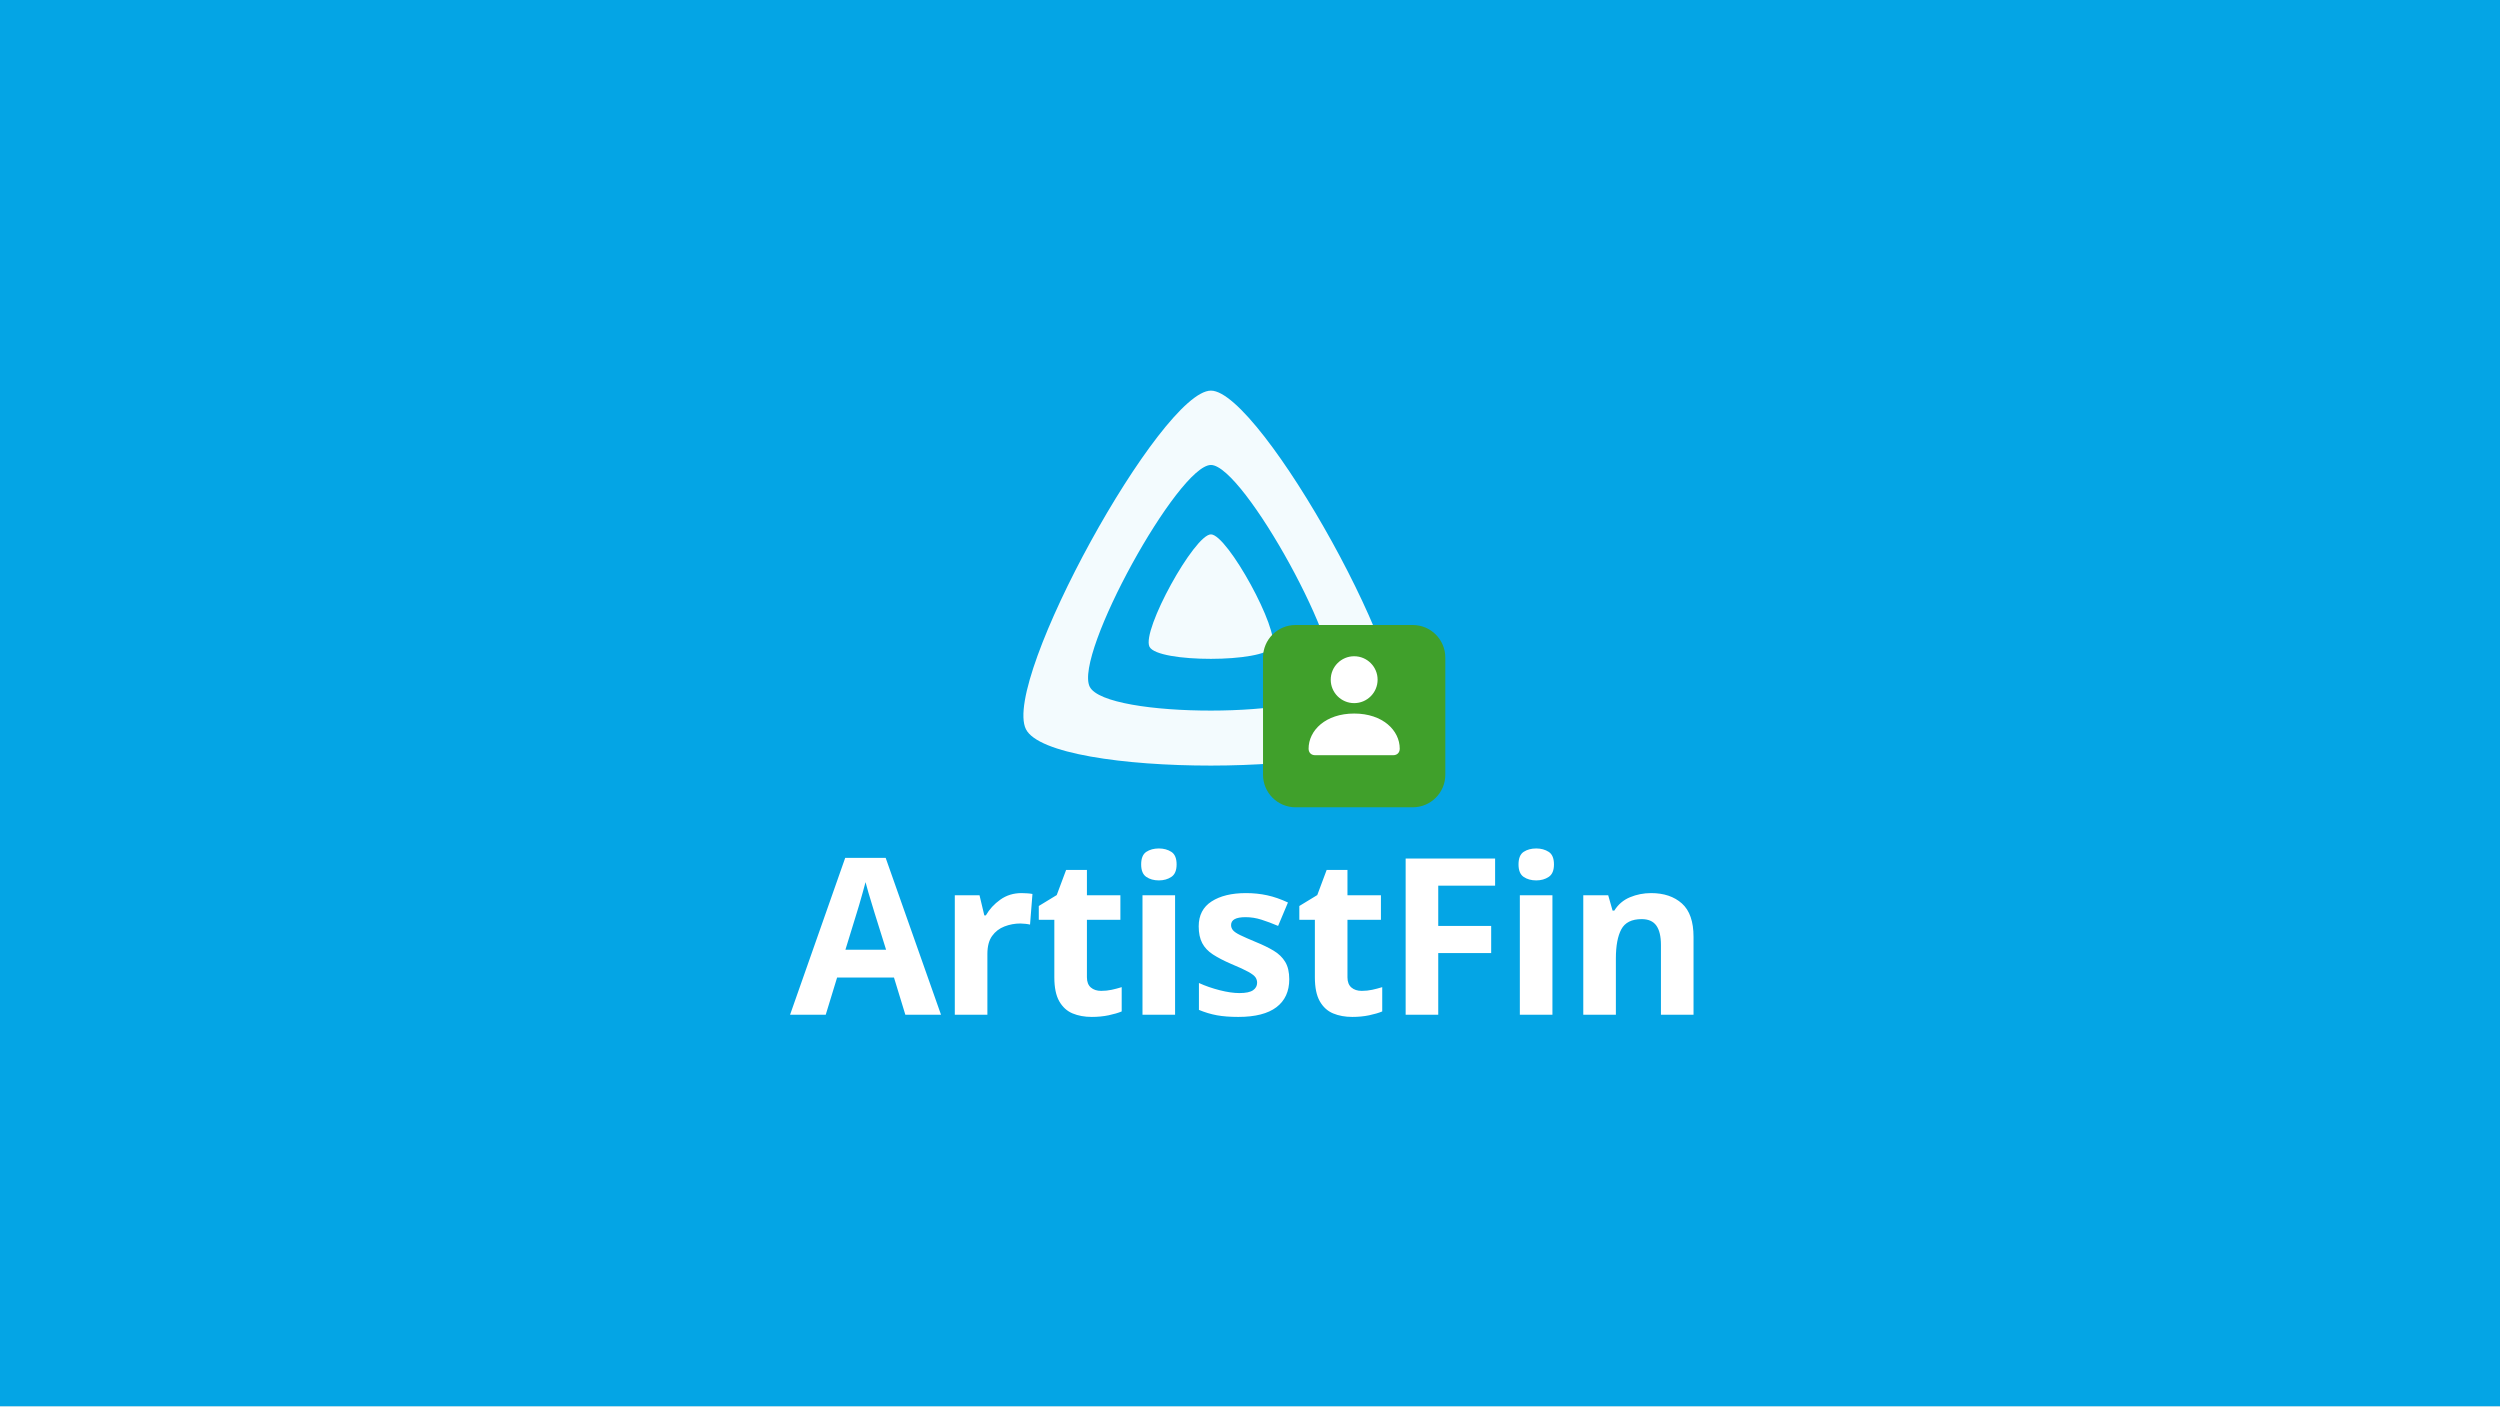
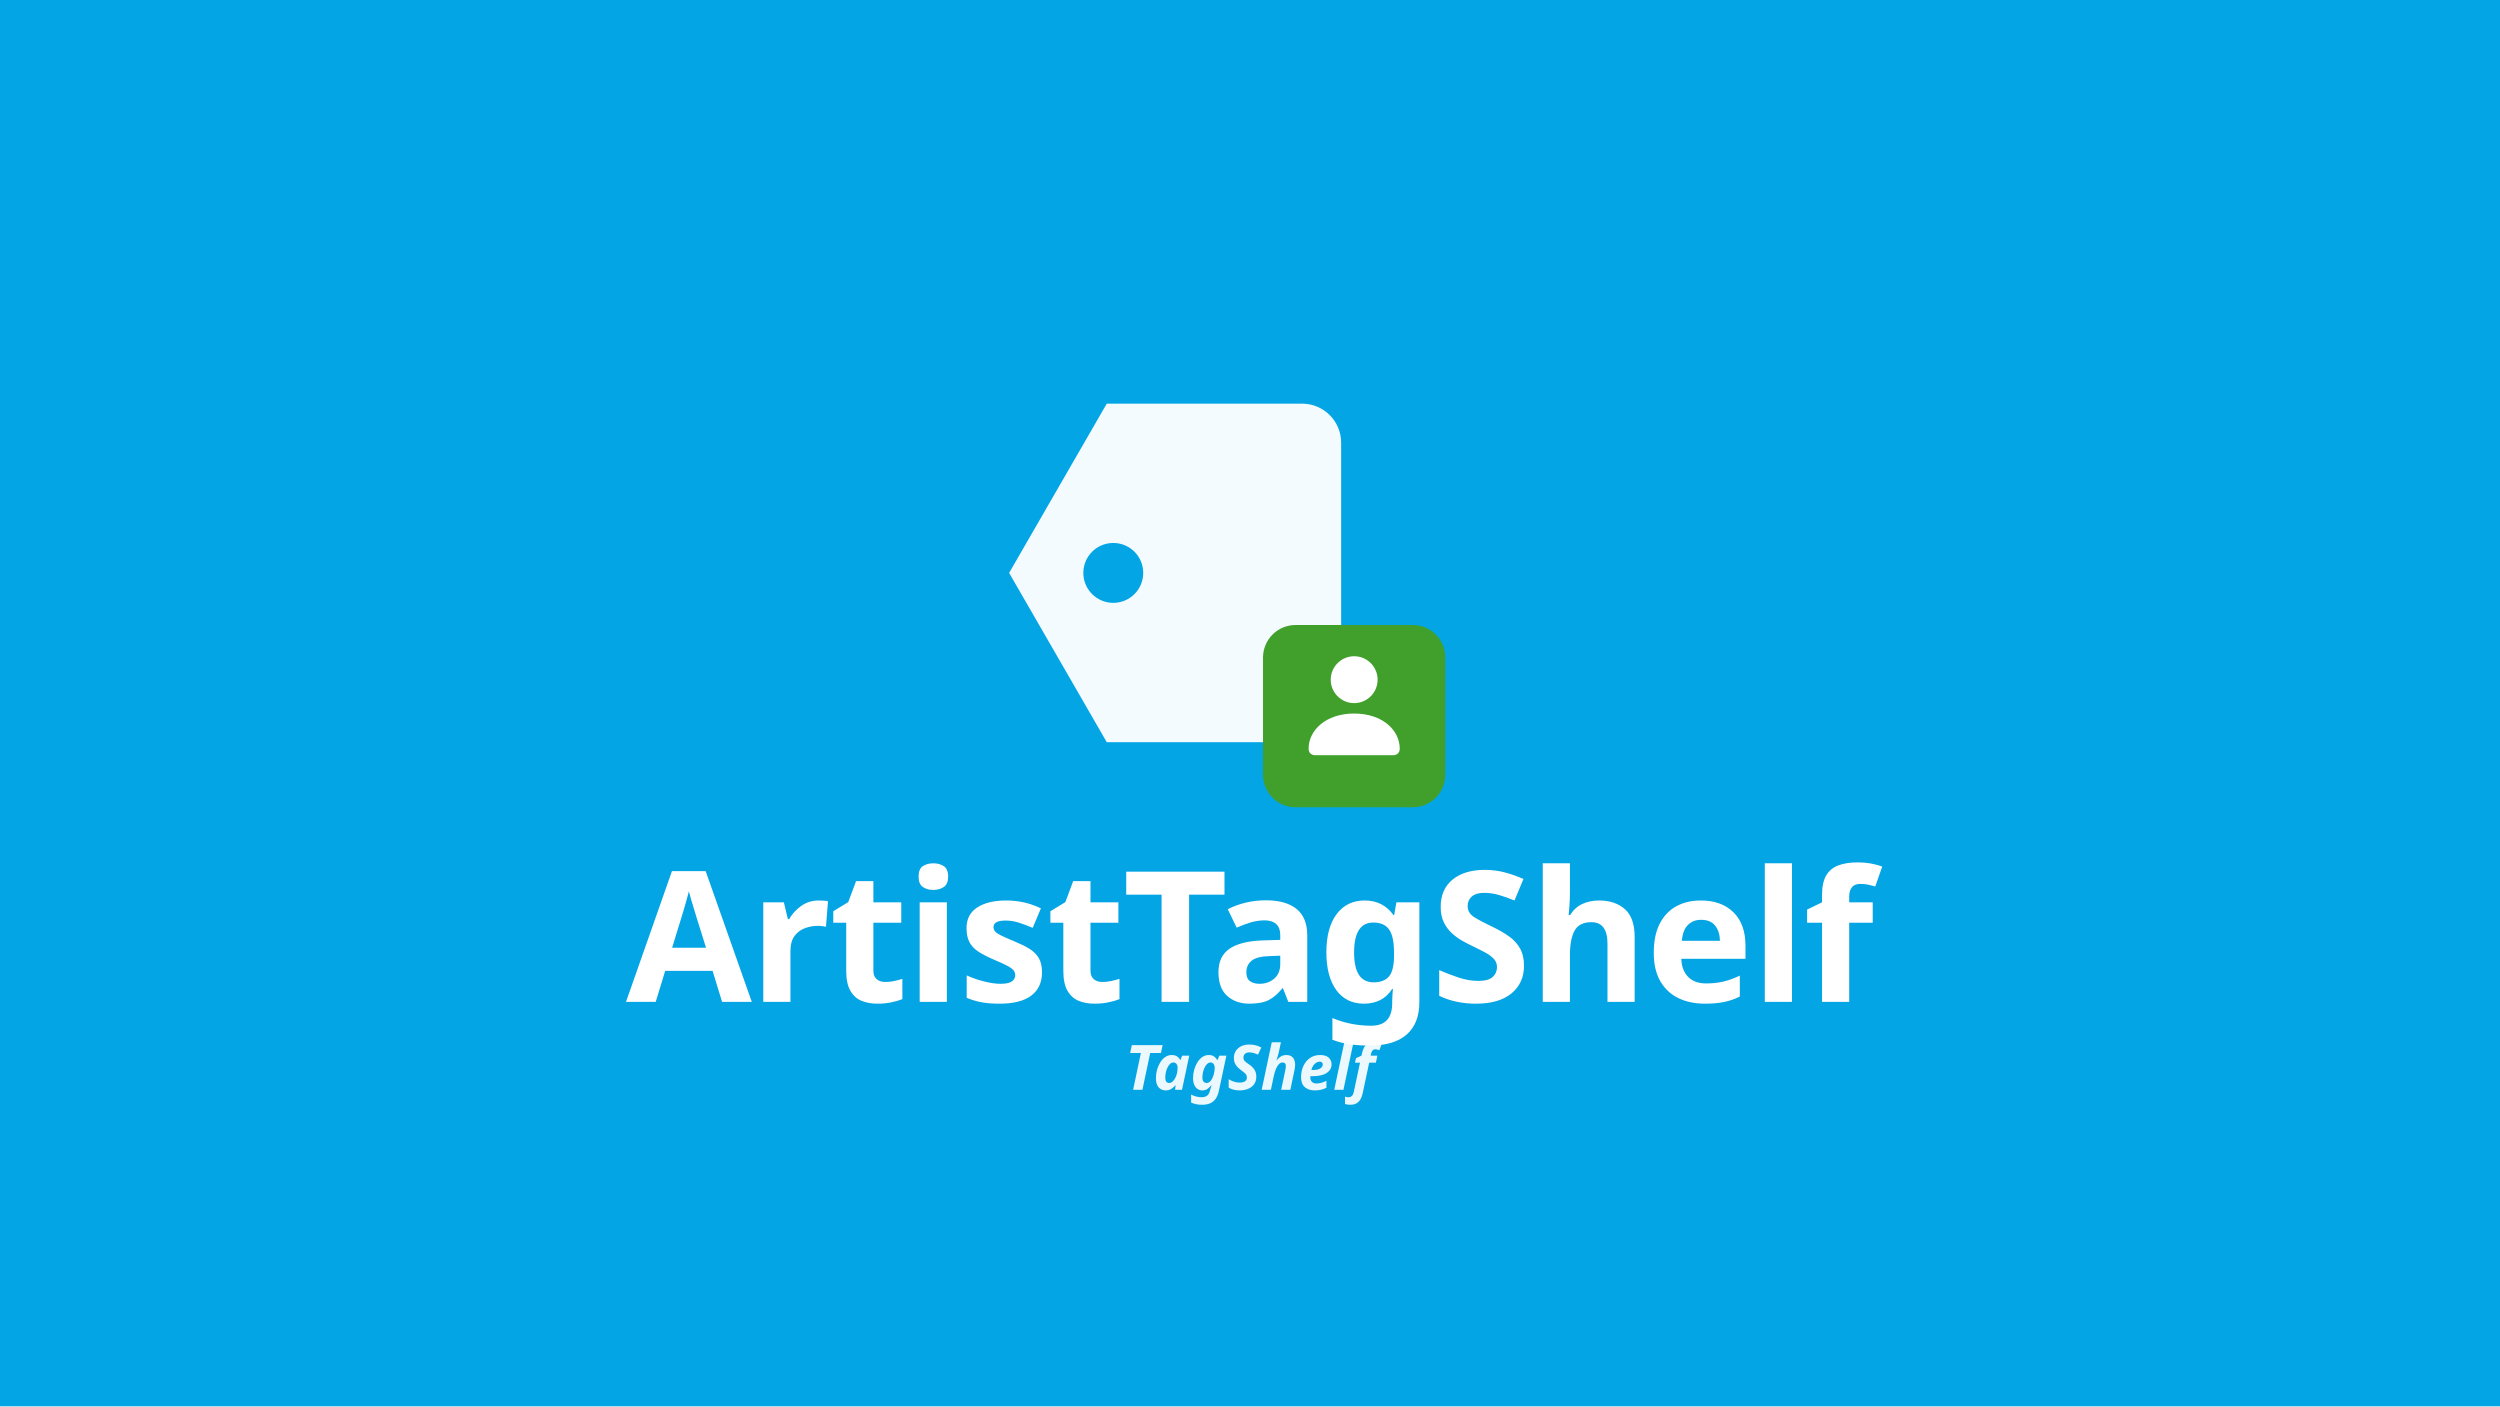
<svg xmlns="http://www.w3.org/2000/svg" width="1920" height="1080" viewBox="0 0 1920 1080">
  <defs>
    <style type="text/css">
      .title {
        font-family: "Nunito", "Quicksand", "Comfortaa", "Arial Rounded MT Bold", ui-rounded, sans-serif;
        font-weight: 700;
-         font-size: 168px;
+         font-size: 140px;
        fill: #ffffff;
        letter-spacing: -0.015em;
+       }
+       .tagline {
+         font-family: "Nunito", "Quicksand", "Comfortaa", "Arial Rounded MT Bold", ui-rounded, sans-serif;
+         font-weight: 600;
+         font-style: italic;
+         font-size: 48px;
+         fill: #ffffff;
+         opacity: 0.92;
      }
    </style>
  </defs>
  <rect width="1920" height="1080" fill="#04a5e5" />
  <g transform="translate(960, 540)">
    <g transform="translate(-230, -300)">
      <g transform="translate(-40, -40) scale(10)">
        <rect width="40" height="40" x="4" y="4" rx="4" fill="#04a5e5" />
-         <path fill="#ffffff" opacity="0.95" d="M 24 10 C 20.19 10 7.92 32.24 9.79 36 C 11.66 39.75 36.36 39.71 38.21 36 C 40.25 32.29 27.81 10 24 10 Z M 33.31 32.74 C 32.1 35.17 15.92 35.2 14.69 32.74 C 13.46 30.28 21.5 15.71 24 15.71 C 26.5 15.71 34.52 30.31 33.31 32.74 Z M 24 21.04 C 22.74 21.04 18.66 28.42 19.28 29.67 C 19.9 30.92 28.1 30.9 28.71 29.67 C 29.32 28.44 25.26 21.04 24 21.04 Z" />
+         <path fill="#ffffff" fill-rule="evenodd" opacity="0.95" d="M16 11 H31 A3 3 0 0 1 34 14 V34 A3 3 0 0 1 31 37 H16 L8.5 24 Z M14.2 24 A2.3 2.3 0 1 0 14.2 23.999 Z" />
        <rect width="14" height="14" x="28" y="28" rx="2.5" fill="#40a02b" />
-         <circle cx="35" cy="32.2" r="1.8" fill="#ffffff" />
+         <circle fill="#ffffff" cx="35" cy="32.2" r="1.8" />
        <path fill="#ffffff" d="M 35 34.8 C 32.8 34.8 31.5 36.1 31.5 37.5 C 31.5 37.8 31.7 38 32 38 H 38 C 38.3 38 38.5 37.8 38.5 37.5 C 38.5 36.1 37.2 34.8 35 34.8 Z" />
      </g>
    </g>
-     <text class="title" text-anchor="middle" dominant-baseline="middle" x="0" y="180">ArtistFin</text>
+     <text class="title" text-anchor="middle" dominant-baseline="middle" x="0" y="180">ArtistTagShelf</text>
+     <text class="tagline" text-anchor="middle" dominant-baseline="middle" x="0" y="280">TagShelf</text>
  </g>
</svg>
